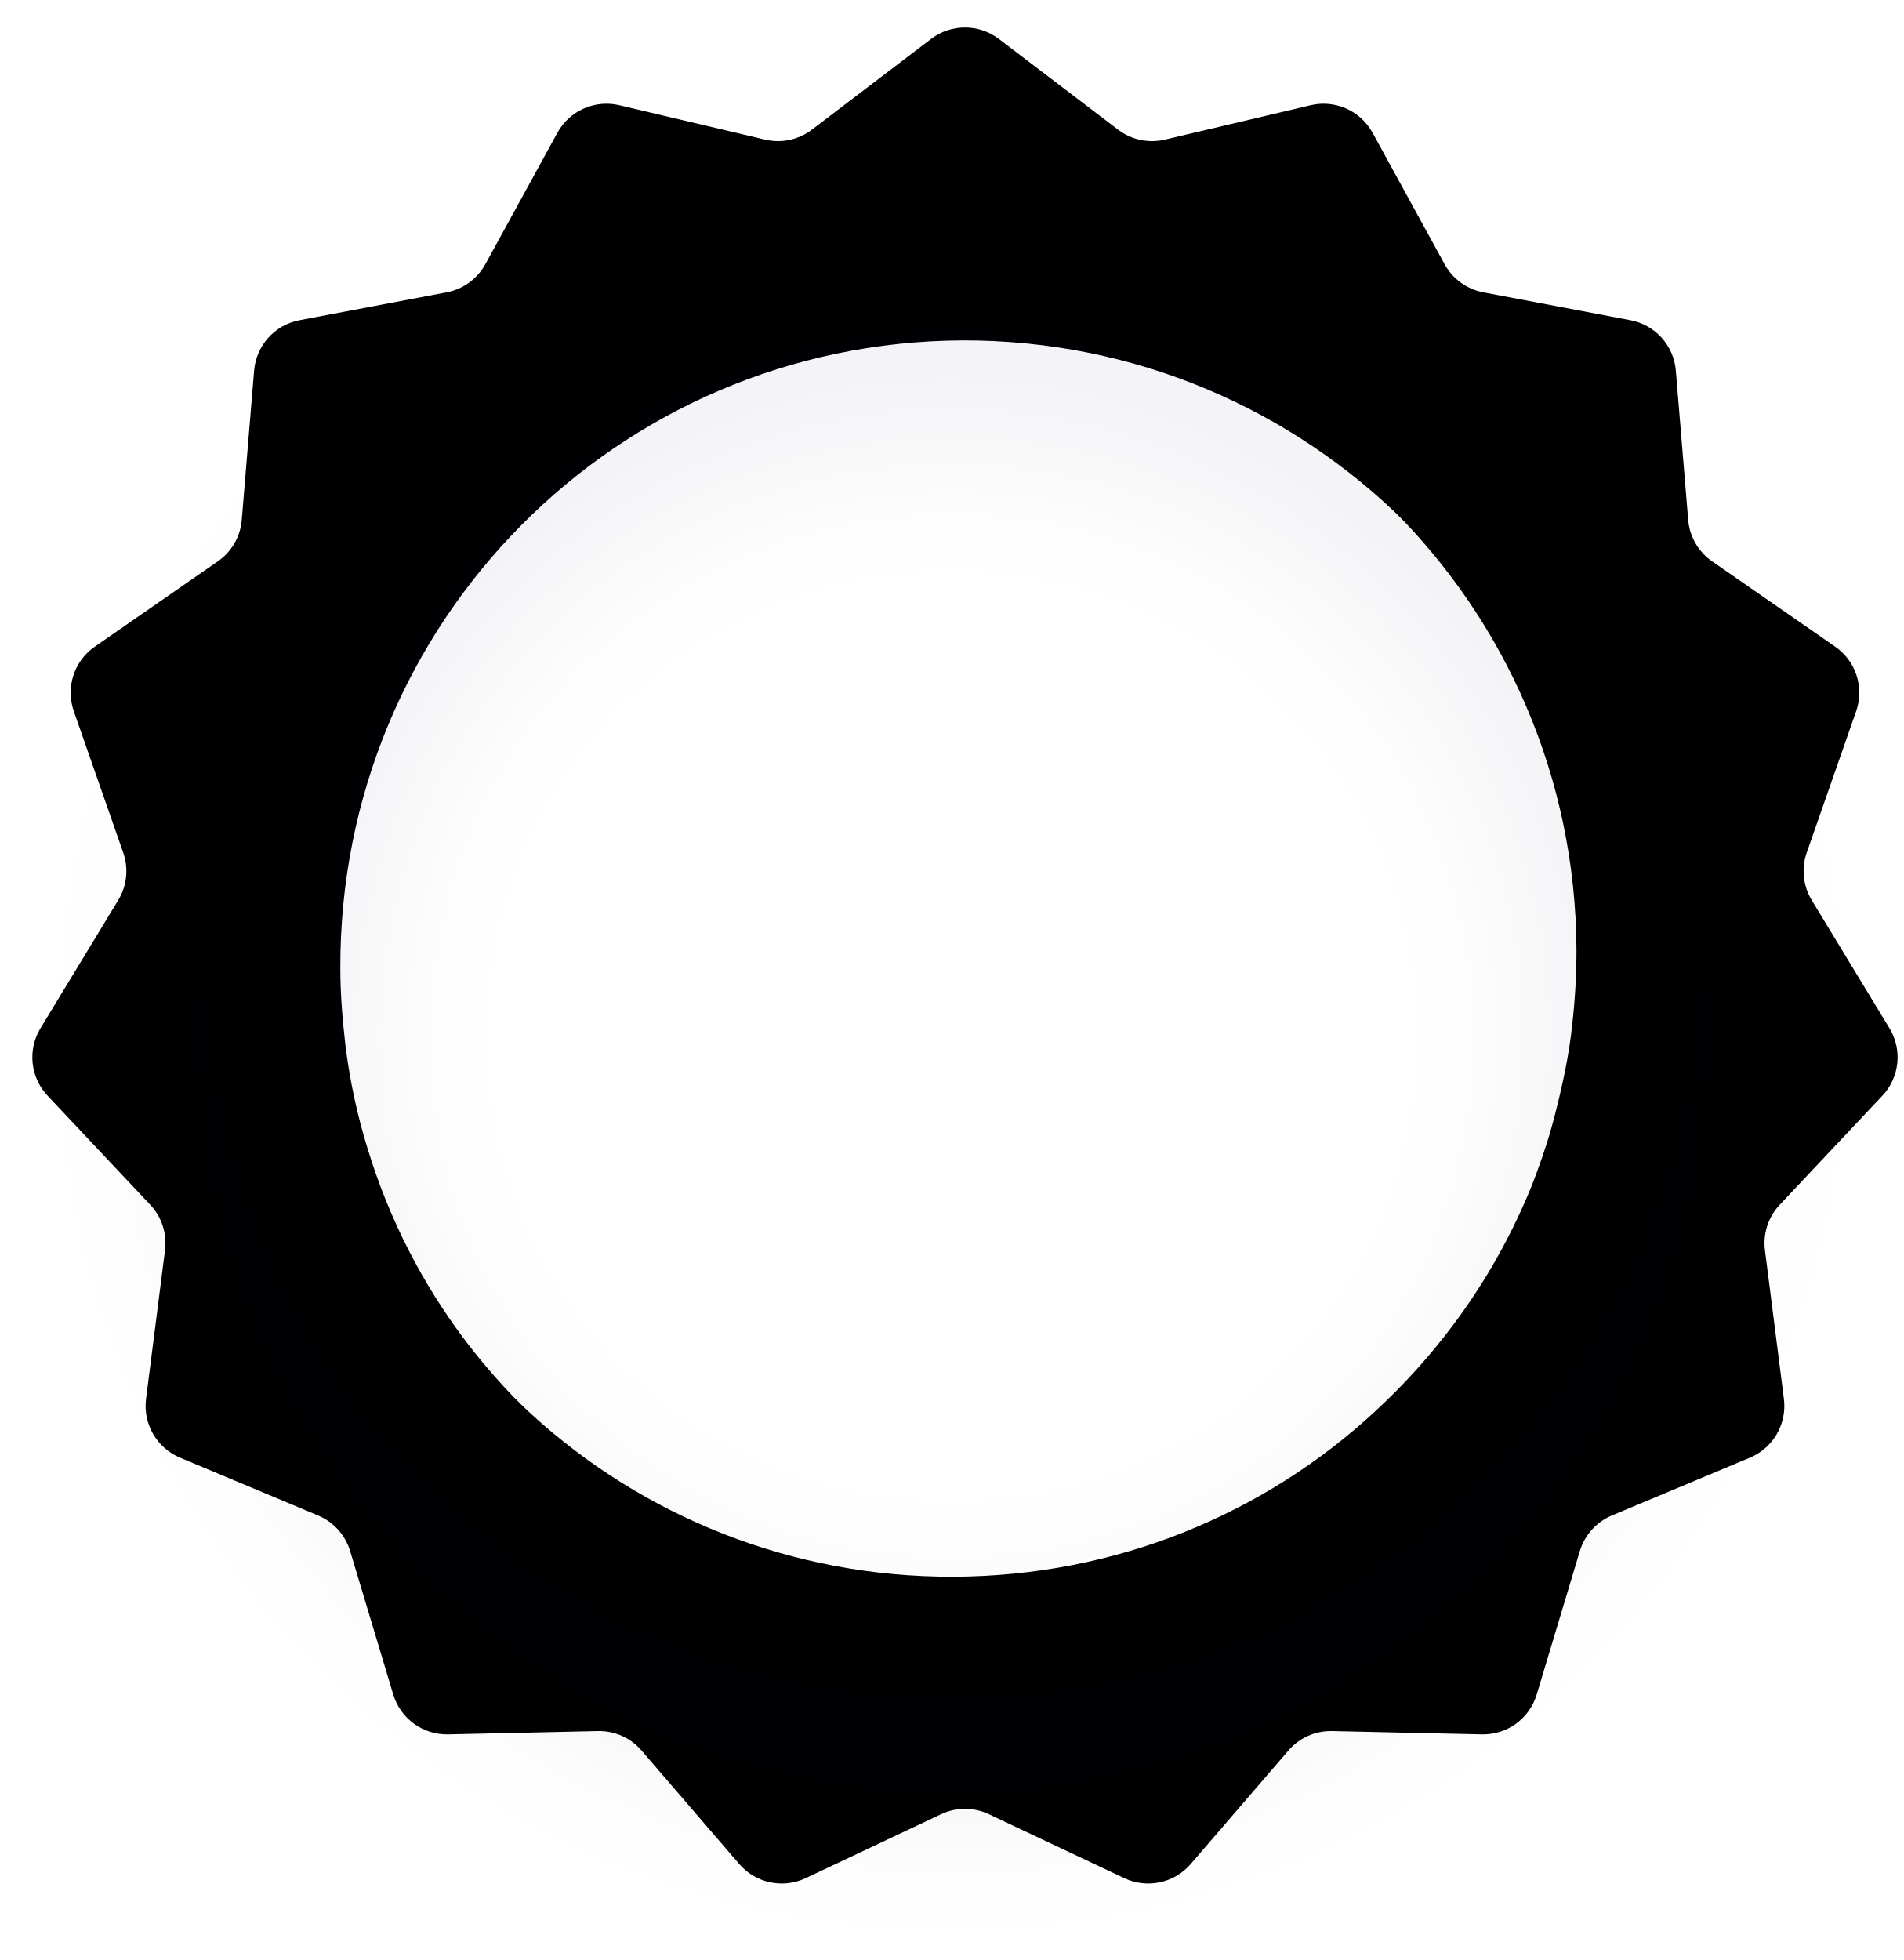
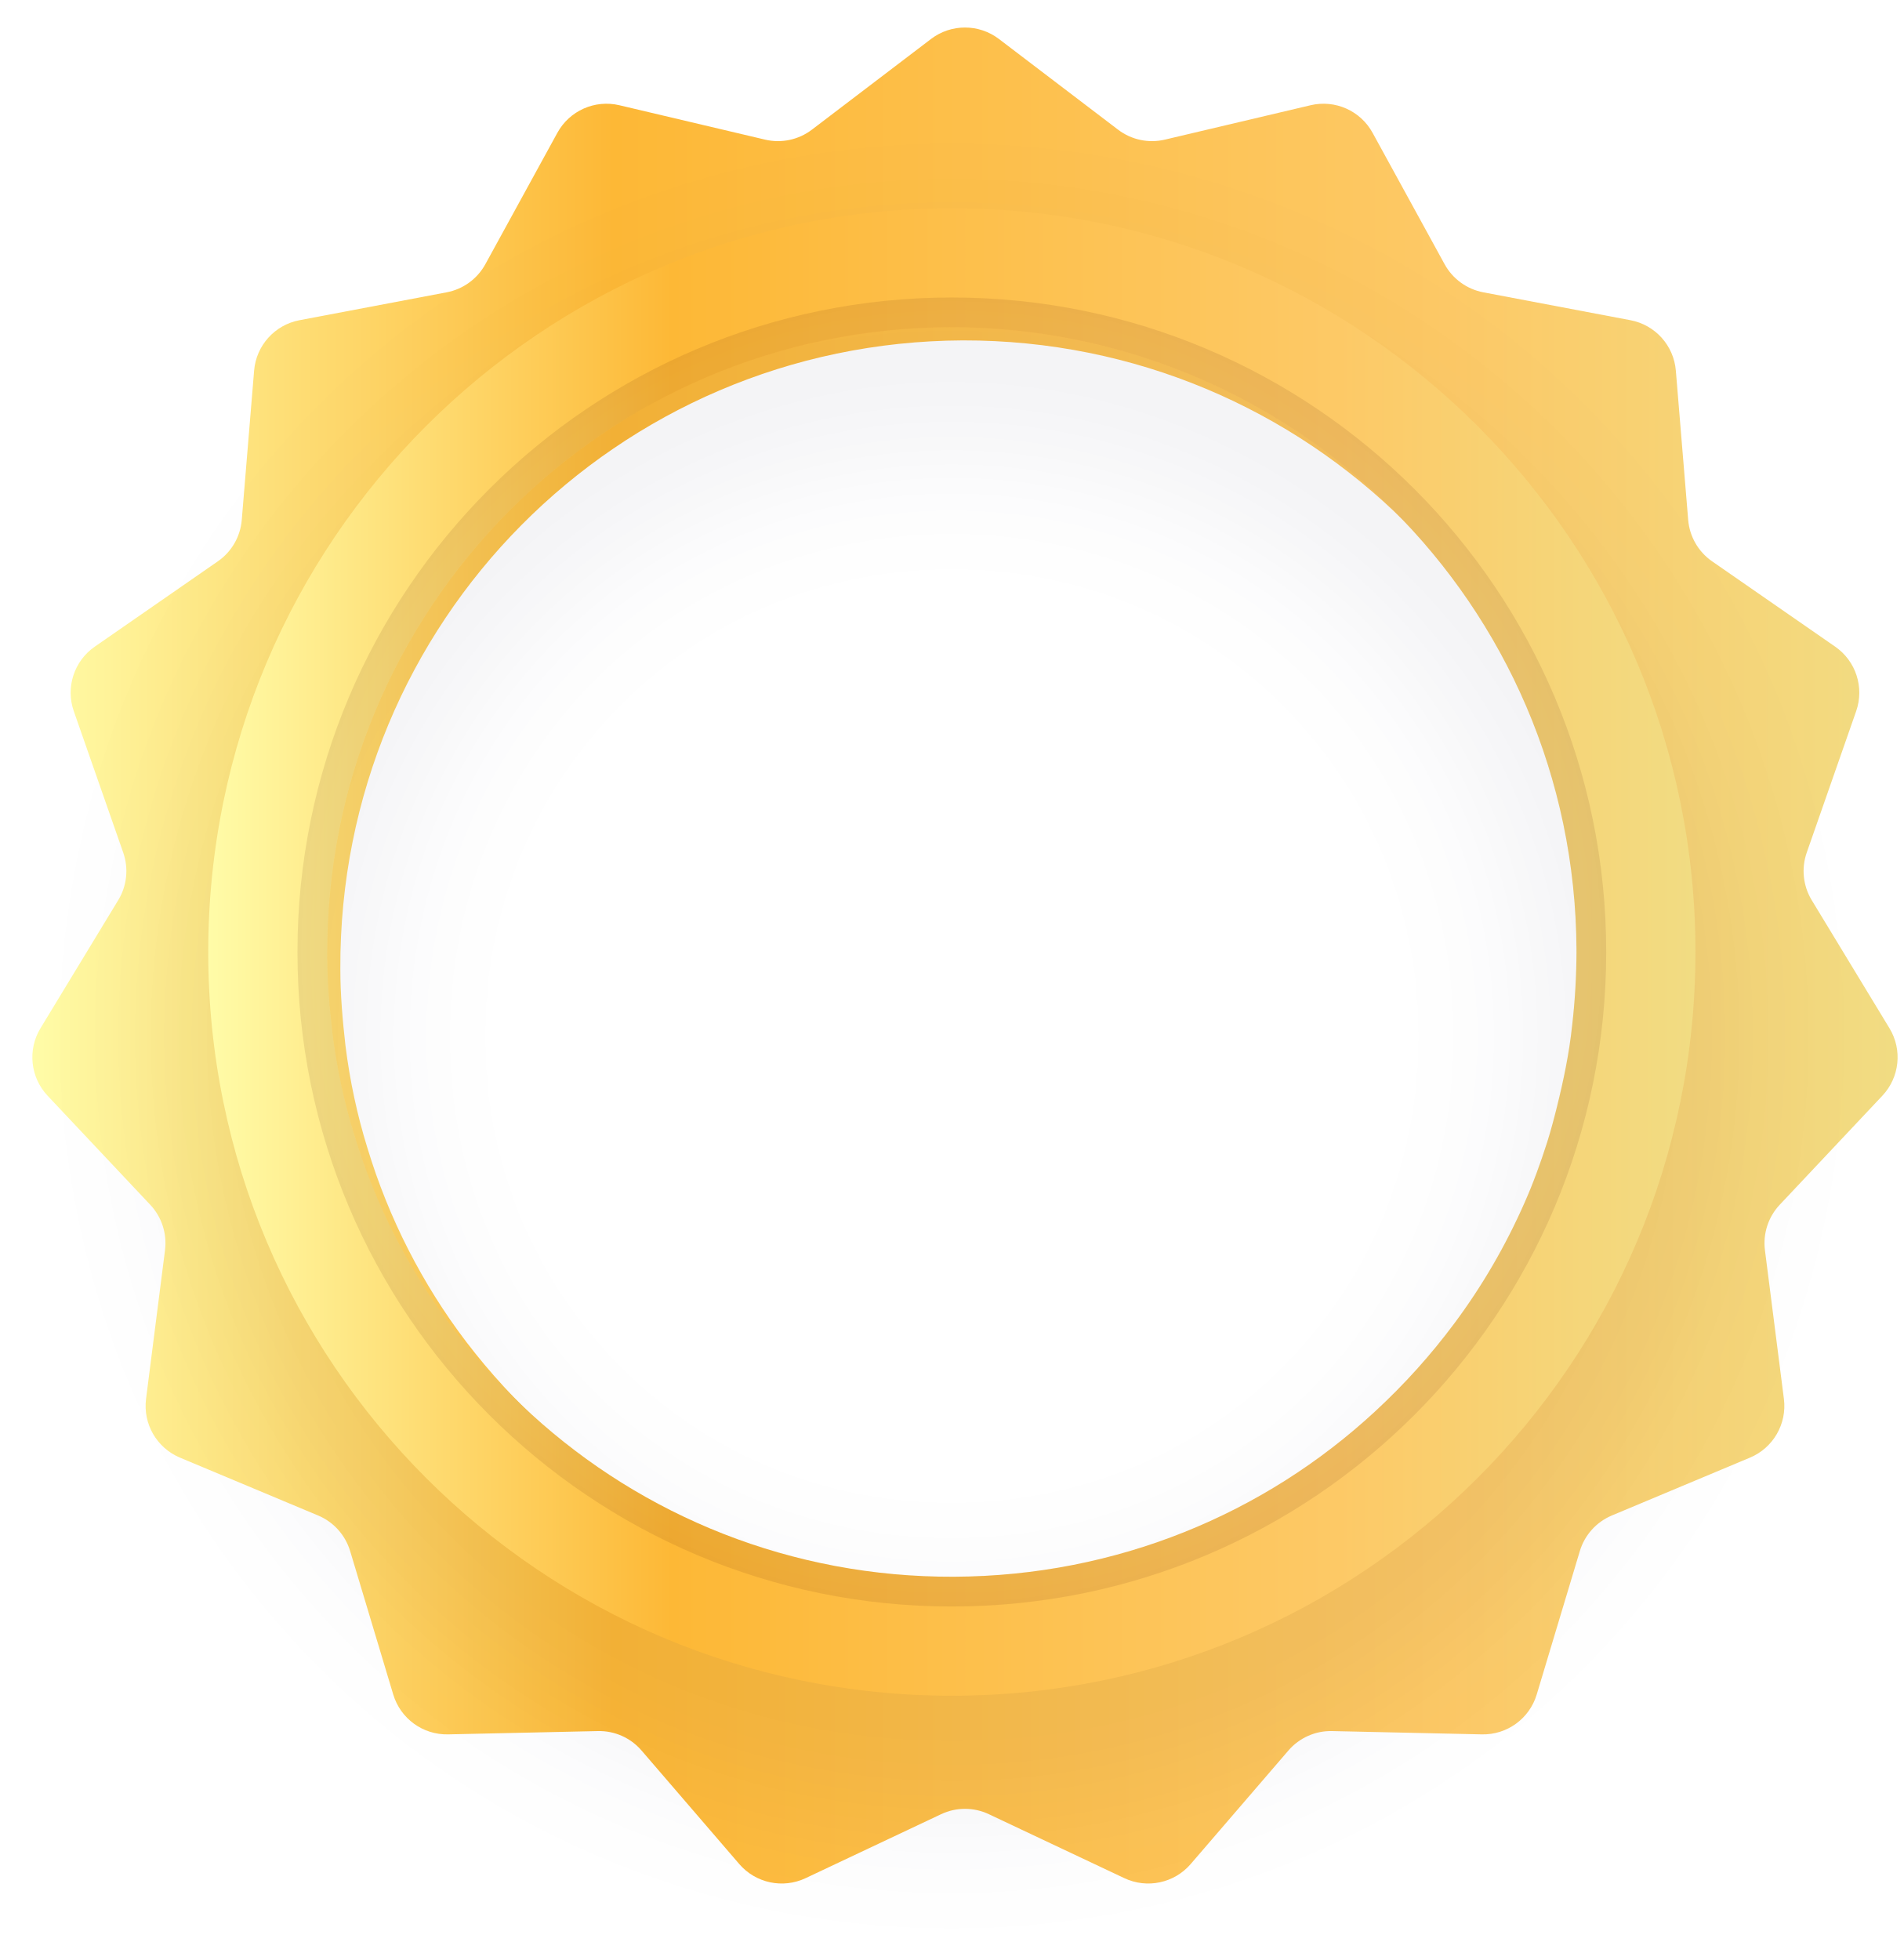
<svg xmlns="http://www.w3.org/2000/svg" width="68" height="70" viewBox="0 0 68 70" fill="none">
  <path fill-rule="evenodd" clip-rule="evenodd" d="M35.681 1.391C34.965 0.847 33.974 0.847 33.258 1.391L29 4.632C28.524 4.994 27.912 5.124 27.33 4.987L22.122 3.758C21.247 3.552 20.341 3.955 19.909 4.744L17.337 9.436C17.049 9.96 16.543 10.328 15.955 10.44L10.698 11.436C9.814 11.603 9.151 12.34 9.077 13.236L8.636 18.569C8.587 19.164 8.273 19.707 7.782 20.047L3.384 23.096C2.645 23.608 2.339 24.551 2.636 25.4L4.402 30.451C4.599 31.015 4.534 31.638 4.223 32.149L1.446 36.723C0.979 37.491 1.083 38.477 1.699 39.132L5.367 43.028C5.777 43.463 5.97 44.059 5.894 44.652L5.217 49.96C5.104 50.852 5.599 51.71 6.428 52.058L11.364 54.125C11.915 54.356 12.334 54.822 12.507 55.394L14.047 60.519C14.306 61.38 15.107 61.962 16.006 61.942L21.356 61.824C21.954 61.81 22.526 62.065 22.916 62.518L26.407 66.573C26.994 67.255 27.964 67.461 28.777 67.077L33.616 64.793C34.156 64.537 34.783 64.537 35.323 64.793L40.162 67.077C40.975 67.461 41.945 67.255 42.532 66.573L46.023 62.518C46.413 62.065 46.985 61.81 47.583 61.824L52.933 61.942C53.832 61.962 54.633 61.38 54.892 60.519L56.433 55.394C56.605 54.822 57.024 54.356 57.575 54.125L62.511 52.058C63.34 51.71 63.836 50.852 63.722 49.96L63.045 44.652C62.969 44.059 63.163 43.463 63.572 43.028L67.24 39.132C67.856 38.477 67.96 37.491 67.493 36.723L64.716 32.149C64.406 31.638 64.34 31.015 64.537 30.451L66.303 25.4C66.6 24.551 66.294 23.608 65.555 23.096L61.157 20.047C60.666 19.707 60.352 19.164 60.303 18.569L59.862 13.236C59.788 12.34 59.125 11.603 58.241 11.436L52.984 10.44C52.396 10.328 51.89 9.96 51.602 9.436L49.03 4.744C48.598 3.955 47.693 3.552 46.817 3.758L41.609 4.987C41.027 5.124 40.415 4.994 39.939 4.632L35.681 1.391ZM56.625 37.108C56.73 36.22 56.782 35.306 56.782 34.391C56.73 22.059 46.712 12.131 34.391 12.157C22.045 12.209 12.105 22.216 12.157 34.6C12.157 35.514 12.236 36.429 12.34 37.343C12.497 38.597 12.759 39.825 13.125 41.001C13.884 43.509 15.087 45.861 16.656 47.925C17.493 49.022 18.435 50.041 19.455 50.982C23.431 54.613 28.741 56.808 34.548 56.782C40.355 56.756 45.639 54.535 49.589 50.877C50.635 49.91 51.577 48.865 52.414 47.742C53.408 46.41 54.245 44.972 54.925 43.431C55.239 42.726 55.5 41.994 55.736 41.263C55.867 40.844 55.971 40.453 56.076 40.035C56.311 39.094 56.521 38.101 56.625 37.108Z" fill="url(#paint0_linear_243_7614)" />
  <g filter="url(#filter0_d_243_7614)">
    <path fill-rule="evenodd" clip-rule="evenodd" d="M60.563 34C60.563 48.67 48.67 60.562 34 60.562C19.33 60.562 7.438 48.67 7.438 34C7.438 19.33 19.33 7.438 34 7.438C48.67 7.438 60.563 19.33 60.563 34ZM56.156 36.639C56.26 35.75 56.313 34.836 56.313 33.922C56.26 21.59 46.242 11.661 33.922 11.688C21.575 11.74 11.635 21.746 11.688 34.13C11.688 35.045 11.766 35.959 11.871 36.874C12.028 38.128 12.289 39.356 12.655 40.532C13.414 43.04 14.617 45.391 16.187 47.455C17.024 48.553 17.965 49.572 18.986 50.512C22.962 54.144 28.272 56.338 34.079 56.312C39.886 56.286 45.169 54.065 49.119 50.408C50.166 49.441 51.107 48.396 51.944 47.272C52.938 45.94 53.775 44.503 54.455 42.961C54.769 42.256 55.031 41.525 55.266 40.793C55.397 40.375 55.502 39.983 55.606 39.565C55.842 38.624 56.051 37.632 56.156 36.639Z" fill="url(#paint1_linear_243_7614)" />
    <path fill-rule="evenodd" clip-rule="evenodd" d="M57.375 34C57.375 46.91 46.91 57.375 34 57.375C21.09 57.375 10.625 46.91 10.625 34C10.625 21.09 21.09 10.625 34 10.625C46.91 10.625 57.375 21.09 57.375 34ZM56.156 36.639C56.26 35.75 56.313 34.836 56.313 33.922C56.26 21.59 46.242 11.661 33.922 11.688C21.575 11.74 11.635 21.746 11.688 34.13C11.688 35.045 11.766 35.959 11.871 36.874C12.028 38.128 12.289 39.356 12.655 40.532C13.414 43.04 14.617 45.391 16.187 47.455C17.024 48.553 17.965 49.572 18.986 50.512C22.962 54.144 28.272 56.338 34.079 56.312C39.886 56.286 45.169 54.065 49.119 50.408C50.166 49.441 51.107 48.396 51.944 47.272C52.938 45.94 53.775 44.503 54.455 42.961C54.769 42.256 55.031 41.525 55.266 40.793C55.397 40.375 55.502 39.983 55.606 39.565C55.842 38.624 56.051 37.632 56.156 36.639Z" fill="url(#paint2_radial_243_7614)" fill-opacity="0.1" />
  </g>
  <defs>
    <filter id="filter0_d_243_7614" x="1.438" y="4.438" width="65.125" height="65.125" filterUnits="userSpaceOnUse" color-interpolation-filters="sRGB">
      <feFlood flood-opacity="0" result="BackgroundImageFix" />
      <feColorMatrix in="SourceAlpha" type="matrix" values="0 0 0 0 0 0 0 0 0 0 0 0 0 0 0 0 0 0 127 0" result="hardAlpha" />
      <feOffset dy="3" />
      <feGaussianBlur stdDeviation="3" />
      <feColorMatrix type="matrix" values="0 0 0 0 0.004 0 0 0 0 0.02 0 0 0 0 0.2 0 0 0 0.08 0" />
      <feBlend mode="normal" in2="BackgroundImageFix" result="effect1_dropShadow_243_7614" />
      <feBlend mode="normal" in="SourceGraphic" in2="effect1_dropShadow_243_7614" result="shape" />
    </filter>
    <linearGradient id="paint0_linear_243_7614" x1="1.119" y1="34.115" x2="67.798" y2="34.115" gradientUnits="userSpaceOnUse">
-       <stop stopColor="#FFFCA8" />
-       <stop offset="0.312" stopColor="#FDB836" />
-       <stop offset="0.759" stopColor="#FDC966" />
-       <stop offset="1" stopColor="#F1DC83" />
+       <stop stop-color="#FFFCA8" />
+       <stop offset="0.312" stop-color="#FDB836" />
+       <stop offset="0.759" stop-color="#FDC966" />
+       <stop offset="1" stop-color="#F1DC83" />
    </linearGradient>
    <linearGradient id="paint1_linear_243_7614" x1="7.409" y1="33.991" x2="60.574" y2="33.991" gradientUnits="userSpaceOnUse">
-       <stop stopColor="#FFFCA8" />
-       <stop offset="0.312" stopColor="#FDB836" />
-       <stop offset="0.759" stopColor="#FDC966" />
-       <stop offset="1" stopColor="#F1DC83" />
+       <stop stop-color="#FFFCA8" />
+       <stop offset="0.312" stop-color="#FDB836" />
+       <stop offset="0.759" stop-color="#FDC966" />
+       <stop offset="1" stop-color="#F1DC83" />
    </linearGradient>
    <radialGradient id="paint2_radial_243_7614" cx="0" cy="0" r="1" gradientUnits="userSpaceOnUse" gradientTransform="translate(33.9883 33.9883) scale(23.3636 23.3636)">
-       <stop stopColor="white" stop-opacity="0" />
-       <stop offset="1" stopColor="#571600" />
+       <stop stop-color="white" stop-opacity="0" />
+       <stop offset="1" stop-color="#571600" />
    </radialGradient>
  </defs>
</svg>
